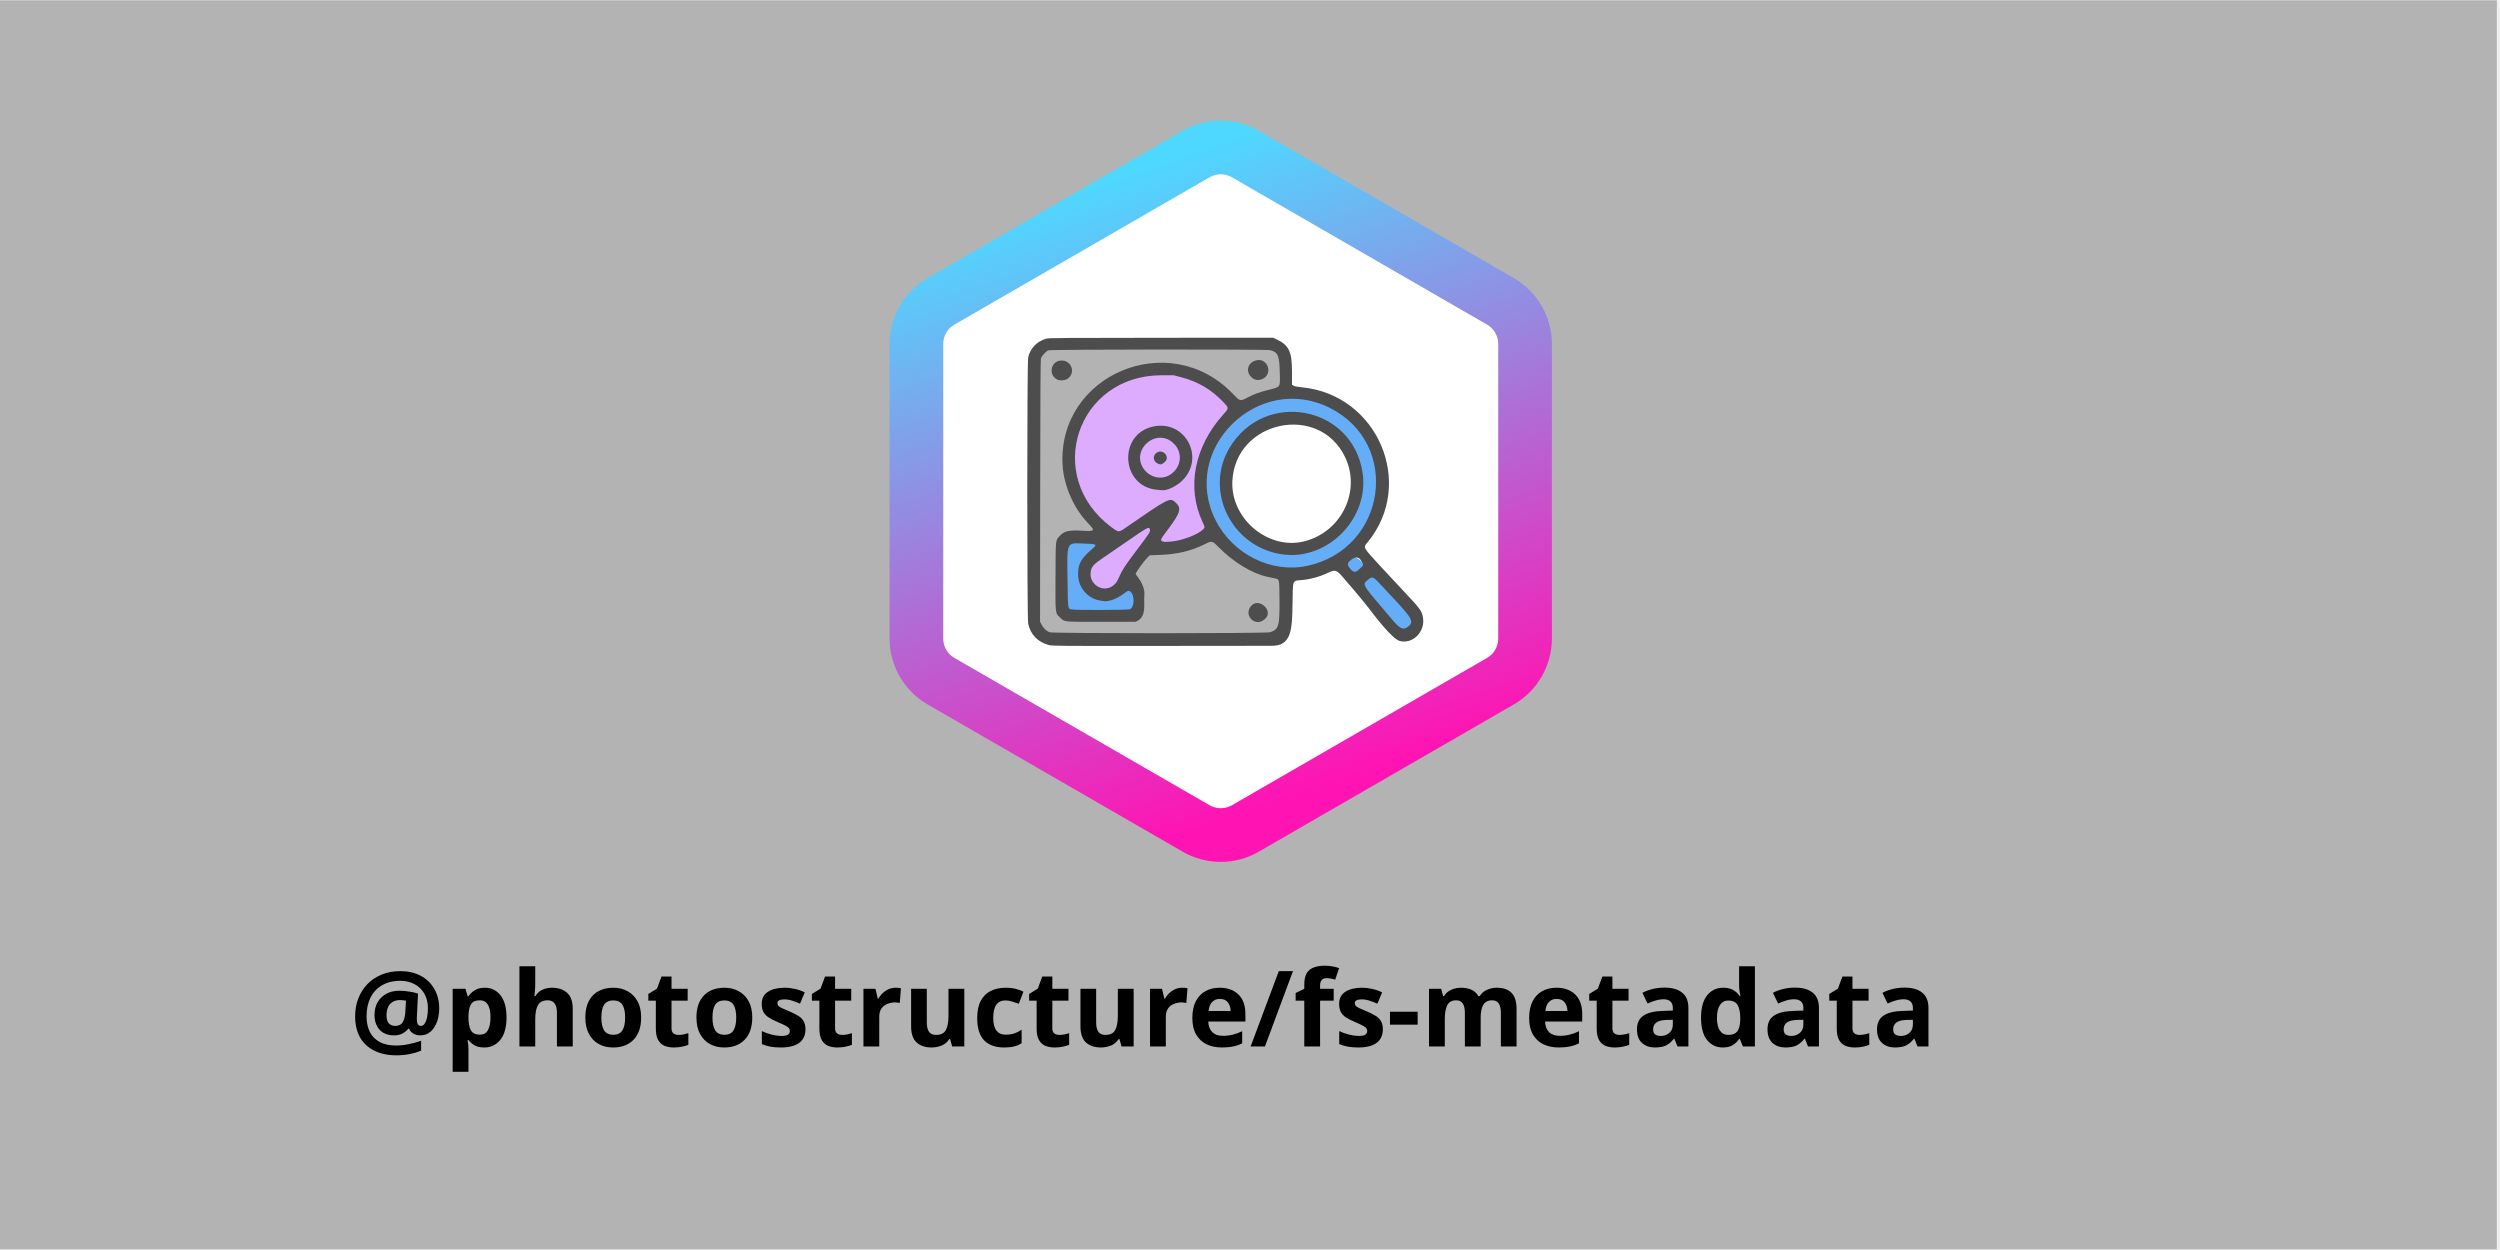
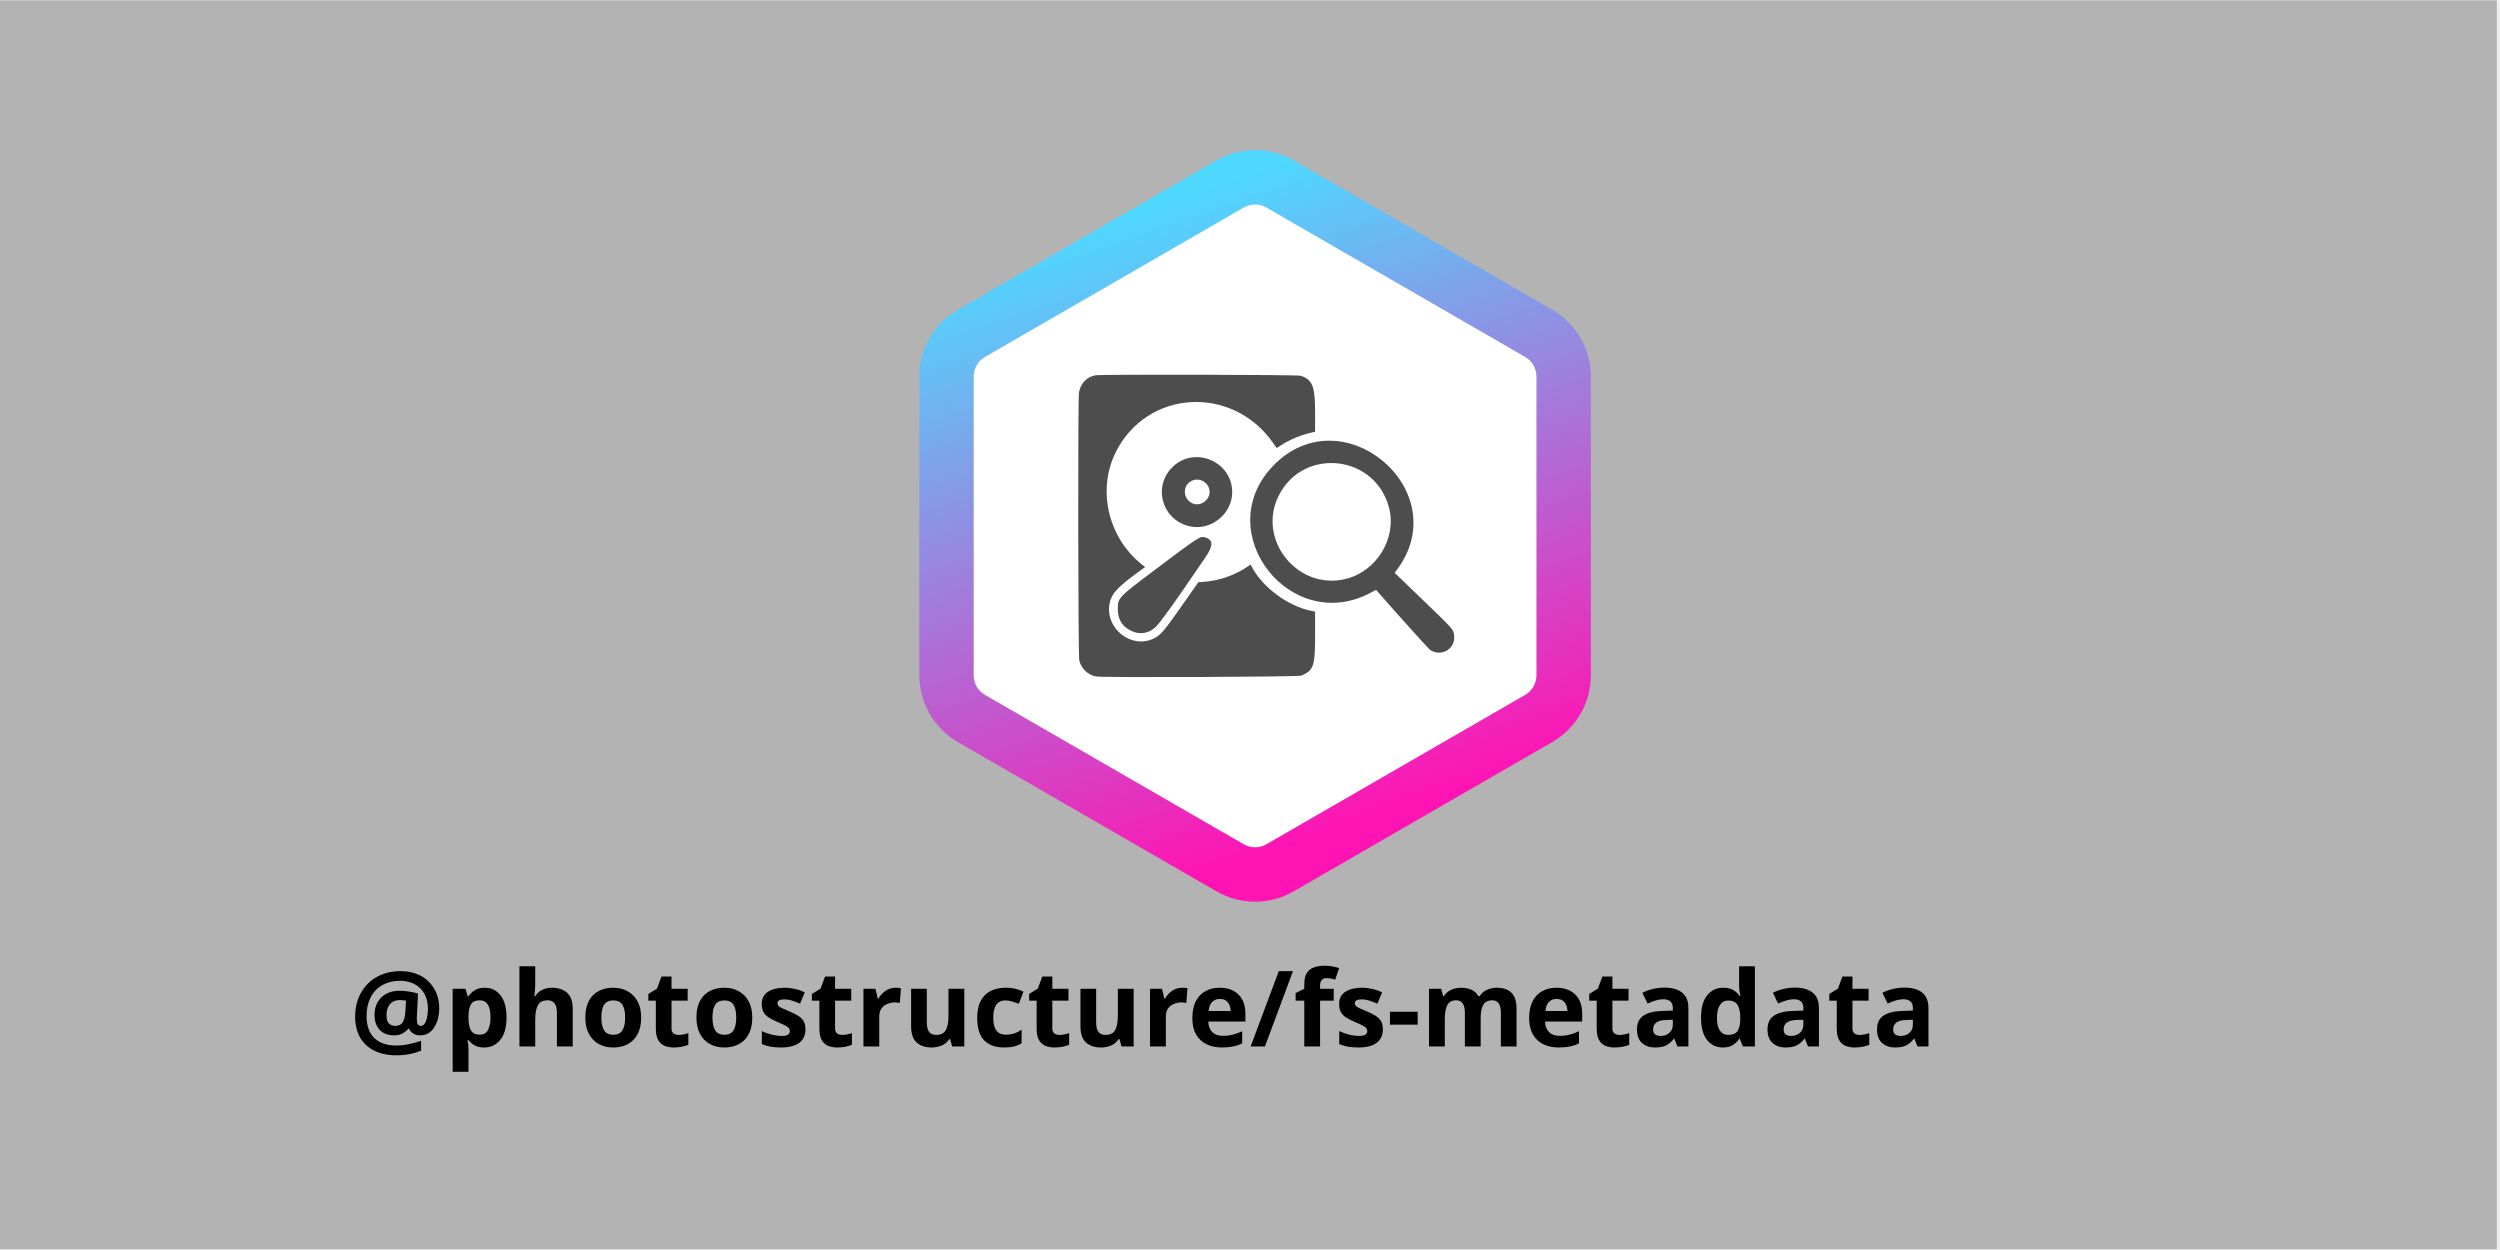
<svg xmlns="http://www.w3.org/2000/svg" xmlns:xlink="http://www.w3.org/1999/xlink" width="1280" height="640" viewBox="0 0 338.667 169.333" version="1.1" id="svg1">
  <defs id="defs1">
-     <linearGradient xlink:href="#a" id="linearGradient503" gradientUnits="userSpaceOnUse" gradientTransform="matrix(0.3885994,0.00297566,-0.00154596,0.2018906,-8.935672,-352.5791)" x1="352.158" y1="1902.979" x2="562.999" y2="2219.312" />
    <linearGradient id="a">
      <stop offset="0" stop-color="#4ed8ff" id="stop869" />
      <stop offset="1" stop-color="#ff14b3" id="stop871" />
    </linearGradient>
+     <linearGradient xlink:href="#a" id="linearGradient503" gradientUnits="userSpaceOnUse" gradientTransform="matrix(0.3940345,0.00301727,-0.00156758,0.2047143,-6.720298,-353.7486)" x1="352.158" y1="1902.979" x2="562.999" y2="2219.312" />
  </defs>
  <g id="layer1">
-     <rect style="fill:#b3b3b3;stroke-width:0.25;-inkscape-stroke:none;paint-order:markers fill stroke" id="rect3" width="338.739" height="169.2" x="-0.496" y="0.041" />
-     <path style="fill:#ffffff;stroke-width:0.034" d="m 166.772,110.628 c 0.415,-0.212 8.769,-5.094 33.716,-19.705 3.087,-1.808 3.48,-2.076 3.87,-2.637 0.643,-0.927 0.608,0.254 0.649,-21.776 l 0.038,-20.298 -0.278,-0.609 c -0.562,-1.231 -0.899,-1.467 -8.034,-5.638 -1.877,-1.098 -5.277,-3.089 -7.555,-4.425 -23.537,-13.81 -22.76,-13.378 -23.937,-13.301 -0.997,0.065 -0.296,-0.307 -8.924,4.739 -3.975,2.325 -10.985,6.42 -15.577,9.1 -4.592,2.68 -9.509,5.55 -10.926,6.378 -2.775,1.621 -3.48,2.181 -3.864,3.071 l -0.233,0.542 -0.016,20.375 c -0.021,22.907 -0.09,21.037 0.833,22.064 0.302,0.336 0.942,0.801 1.742,1.267 0.696,0.405 2.675,1.563 4.399,2.573 24.236,14.21 31.23,18.267 31.842,18.469 0.437,0.144 1.834,0.027 2.256,-0.188 z" id="path507" />
+     <rect style="fill:#b3b3b3;stroke-width:0.25;paint-order:markers fill stroke;stroke-dasharray:none" id="rect3" width="338.739" height="169.2" x="-0.496" y="0.041" />
    <g id="g3" transform="matrix(2.504823,0,0,2.504823,-159.048,-139.4595)" style="stroke-width:0.186">
      <g id="g2" style="stroke-width:0.186" />
    </g>
-     <path style="font-variation-settings:normal;baseline-shift:baseline;display:inline;overflow:visible;vector-effect:none;fill:url(#linearGradient503);fill-opacity:1;stroke:none;stroke-width:0.188;stroke-linecap:butt;stroke-linejoin:miter;stroke-miterlimit:4;stroke-dasharray:none;stroke-dashoffset:0;stroke-opacity:1;-inkscape-stroke:none;paint-order:markers fill stroke;enable-background:accumulate;stop-color:#000000" d="m 165.367,16.343 c -1.78,2.6e-5 -3.559,0.459 -5.149,1.378 l -34.562,19.955 c -3.182,1.837 -5.15,5.247 -5.15,8.921 l 5.9e-4,39.908 c 5e-5,3.674 1.968,7.083 5.15,8.92 l 34.561,19.954 c 3.182,1.837 7.119,1.837 10.301,-3e-5 l 34.561,-19.955 c 3.182,-1.837 5.15,-5.247 5.15,-8.921 l -5.4e-4,-39.908 c -1.1e-4,-3.674 -1.968,-7.083 -5.15,-8.92 L 170.517,17.721 c -1.591,-0.918 -3.371,-1.378 -5.15,-1.378 z m 3.7e-4,7.267 c 0.522,-4.3e-5 1.044,0.136 1.515,0.408 l 34.561,19.954 c 0.942,0.544 1.515,1.535 1.515,2.623 l 0.001,39.908 c 5e-5,1.088 -0.572,2.079 -1.514,2.623 l -34.562,19.955 c -0.942,0.544 -2.087,0.544 -3.029,-3.2e-4 L 129.292,89.127 c -0.942,-0.544 -1.514,-1.535 -1.514,-2.623 l -5.4e-4,-39.908 c -1.1e-4,-1.088 0.572,-2.079 1.514,-2.623 L 163.853,24.018 c 0.471,-0.272 0.992,-0.407 1.514,-0.407 z" id="path491" />
    <g id="g55" transform="matrix(2.504823,0,0,2.504823,791.5389,453.3662)" style="stroke-width:0.186" />
-     <g id="g66" transform="matrix(0.4226457,0,0,0.4226457,52.55562,16.57787)" style="stroke-width:1.104">
-       <path style="fill:#deacff;fill-opacity:1;stroke:#deacff;stroke-width:1.104;stroke-opacity:1" d="m 228.396,149.213 c -2.062,-0.666 -3.383,-2.662 -3.182,-4.809 0.182,-1.95 0.809,-2.699 4.087,-4.884 0.903,-0.602 3.895,-2.655 6.651,-4.564 7.421,-5.142 7.919,-5.423 8.212,-4.652 0.313,0.824 0.189,1.025 -4.285,6.956 -3.775,5.003 -4.56,6.216 -5.653,8.731 -1.155,2.659 -3.522,3.968 -5.829,3.223 z m 19.987,-14.847 c -0.968,-0.425 -0.945,-0.478 1.838,-4.196 3.858,-5.154 4.218,-6.588 2.12,-8.431 -1.755,-1.541 -2.011,-1.409 -16.241,8.417 -1.825,1.26 -2.015,1.241 -4.242,-0.422 -21.795,-16.275 -11.081,-48.67 16.1,-48.68 l 3.887,-0.001 2.457,0.645 c 5.29,1.388 9.582,3.907 13.323,7.82 1.992,2.084 1.991,2.014 0.056,4.173 -9.256,10.324 -11.757,23.374 -6.591,34.397 0.855,1.824 0.858,1.76 -0.131,2.63 -2.391,2.105 -10.639,4.497 -12.575,3.647 z m 0.991,-16.622 c 11.8,-2.461 10.526,-20.518 -1.449,-20.536 -13.314,-0.021 -14.595,19.484 -1.35,20.558 0.808,0.065 1.562,0.13 1.676,0.144 0.114,0.014 0.619,-0.06 1.123,-0.166 z m -3.952,-4.204 c -4.525,-1.415 -5.804,-7.741 -2.176,-10.764 2.905,-2.421 6.32,-2.278 8.824,0.37 4.478,4.735 -0.393,12.35 -6.648,10.394 z m 2.762,-4.091 c 1.672,-0.859 1.914,-2.503 0.53,-3.591 -1.833,-1.442 -4.375,1.365 -2.692,2.974 0.772,0.739 1.514,0.951 2.162,0.618 z" id="path69" />
-       <path style="fill:#b3b3b3;fill-opacity:1;stroke:#b3b3b3;stroke-width:1.104;stroke-opacity:1" d="m 212.093,163.433 c -1.038,-0.368 -2.051,-1.319 -2.604,-2.446 l -0.486,-0.989 0.057,-41.804 c 0.036,-26.678 0.118,-42.044 0.227,-42.468 0.218,-0.852 1.406,-2.147 2.358,-2.57 0.762,-0.339 69.585,-0.539 70.968,-0.206 2.621,0.631 3.039,1.546 3.193,6.981 0.148,5.216 0.408,4.81 -3.764,5.861 -2.774,0.699 -4.248,1.238 -6.46,2.364 -2.547,1.297 -2.379,1.34 -4.878,-1.252 -8.229,-8.536 -18.654,-11.588 -30.521,-8.936 -22.862,5.109 -31.887,33.787 -15.867,50.419 2.503,2.599 2.391,2.735 -2.068,2.492 -8.064,-0.439 -8.323,0.026 -8.32,14.942 l 0.002,10.549 0.41,0.864 c 0.485,1.022 1.662,2.209 2.561,2.583 0.557,0.232 2.106,0.267 11.66,0.266 l 11.018,-0.002 0.909,-0.522 c 1.944,-1.115 2.373,-2.222 2.373,-6.126 0,-3.377 -0.064,-3.601 -1.699,-5.935 -1.116,-1.594 -1.497,-2.305 -1.497,-2.798 0,-0.435 2.754,-4.251 3.795,-5.259 l 0.713,-0.691 3.144,-0.114 c 5.74,-0.208 10.081,-1.233 14.426,-3.407 2.426,-1.214 2.265,-1.265 5.302,1.694 4.454,4.34 10.333,7.81 14.77,8.716 0.238,0.049 0.626,0.13 0.864,0.181 0.238,0.051 0.665,0.138 0.95,0.194 2.226,0.437 2.159,0.201 2.159,7.629 0,7.789 -0.332,8.865 -3.017,9.78 -1.209,0.412 -69.518,0.42 -70.679,0.009 z m 68.806,-3.623 c 1.91,-1.519 1.785,-3.973 -0.267,-5.275 -2.497,-1.584 -5.88,1.043 -4.851,3.767 0.754,1.996 3.491,2.802 5.118,1.508 z M 217.873,82.172 c 1.659,-1.226 1.838,-3.383 0.406,-4.891 -2.74,-2.884 -7.412,0.908 -4.993,4.053 1.113,1.447 3.238,1.836 4.588,0.838 z m 62.442,0.156 c 2.49,-1.279 2.51,-4.653 0.034,-5.851 -2.133,-1.033 -4.887,0.761 -4.708,3.067 0.165,2.129 2.843,3.725 4.674,2.784 z" id="path68" />
-       <path style="fill:#65aef7;fill-opacity:1;stroke:#65aef7;stroke-width:1.104;stroke-opacity:1" d="m 324.121,161.762 c -0.323,-0.217 -1.428,-1.403 -2.456,-2.634 -1.028,-1.232 -3.063,-3.638 -4.522,-5.349 -4.439,-5.203 -4.636,-5.497 -4.153,-6.234 0.084,-0.127 2.719,-2.297 3.775,-1.277 0.253,0.245 0.567,0.563 0.927,0.939 2.843,2.969 8.524,9.468 9.386,10.615 1.857,2.472 -0.491,5.601 -2.957,3.941 z m -104.976,-5.648 c -1.258,-0.298 -1.184,0.19 -1.32,-8.688 -0.148,-9.69 0.002,-11.54 0.997,-12.367 0.195,-0.162 1.137,-0.179 4.028,-0.074 4.574,0.167 4.644,0.216 2.704,1.889 -3.424,2.952 -4.358,4.653 -4.368,7.947 -0.01,3.249 1.796,6.216 4.66,7.659 1.037,0.522 1.56,0.665 3.505,0.957 1.605,0.241 4.08,-0.621 6.145,-2.138 1.684,-1.238 1.865,-1.313 2.364,-0.986 1.521,0.997 1.488,5.097 -0.046,5.738 -0.624,0.261 -17.593,0.317 -18.669,0.062 z m 90.091,-12.267 c -1.959,-1.541 -2.502,-3.747 -0.408,-4.257 0.523,-0.127 1.897,0.696 2.727,1.483 0.393,0.373 0.664,0.739 0.664,0.991 0,0.091 -0.017,0.183 -0.048,0.277 -0.148,0.446 -0.622,0.908 -1.16,1.23 -0.651,0.389 -1.397,0.573 -1.775,0.276 z m -24.397,-1.62 c -21.849,-4.688 -29.879,-29.931 -14.436,-45.38 19.081,-19.088 51.293,-2.157 45.741,24.041 -3.03,14.298 -17.655,24.267 -31.305,21.339 z m 9.023,-4.072 c 15.741,-3.21 23.627,-20.757 15.478,-34.438 -8.877,-14.903 -30.602,-14.547 -39.634,0.649 -9.848,16.57 5.222,37.65 24.155,33.788 z" id="path67" />
-       <path style="fill:#4d4d4d;fill-opacity:1;stroke-width:1.104" d="m 211.812,167.524 c -3.54,-0.957 -5.878,-3.375 -6.607,-6.835 -0.385,-1.826 -0.386,-83.749 -5.6e-4,-85.383 0.692,-2.934 2.78,-5.104 5.751,-5.976 0.815,-0.239 4.873,-0.271 36.843,-0.29 l 35.927,-0.021 1.075,0.505 c 3.96,1.862 4.962,3.948 4.962,10.337 v 4.219 l 0.514,0.313 c 0.353,0.215 1.208,0.381 2.721,0.53 24.24,2.391 36.362,30.854 21.098,49.537 -1.576,1.929 -1.857,1.397 4.249,8.064 1.231,1.344 4.457,4.799 7.169,7.677 5.408,5.739 5.865,6.364 6.231,8.521 0.767,4.519 -3.245,8.58 -7.42,7.51 -2.576,-0.66 -8.669,-8.849 -10.007,-10.592 -1.959,-2.553 -6.677,-8.119 -8.811,-10.521 -2.135,-2.402 -2.703,-1.257 -6.156,0.088 -2.253,0.878 -4.907,1.357 -6.392,1.485 -3.166,0.271 -2.891,-0.35 -3.023,7.51 -0.138,8.157 -0.193,13.71 -6.823,13.569 l -35.067,0.034 c -33.45,0.032 -35.121,0.019 -36.232,-0.281 z m 70.96,-4.1 c 2.732,-0.931 3.043,-1.99 2.98,-10.124 -0.057,-7.278 0.046,-6.852 -1.742,-7.204 -0.59,-0.116 -1.227,-0.246 -1.417,-0.289 -0.19,-0.043 -0.509,-0.112 -0.708,-0.154 -4.837,-1.016 -10.917,-4.698 -15.53,-9.404 -2.108,-2.15 -2.263,-2.189 -4.441,-1.102 -4.48,2.235 -8.863,3.284 -14.597,3.492 l -3.145,0.114 -0.712,0.69 c -1.04,1.007 -3.794,4.824 -3.794,5.258 0,0.502 3.168,3.249 2.759,7.154 -0.248,2.37 0.942,6.868 -2.83,8.23 h -11.026 c -12.349,0 -11.606,0.073 -13.065,-1.292 -1.67,-1.562 -1.596,-0.927 -1.54,-13.352 0.055,-12.134 -0.02,-11.409 1.34,-12.884 1.44,-1.562 2.876,-1.906 7.001,-1.678 4.397,0.243 4.511,0.102 2.006,-2.499 -4.534,-4.707 -7.713,-12.01 -8.08,-18.56 -1.624,-28.946 34.145,-43.993 54.474,-22.916 2.499,2.591 2.331,2.548 4.878,1.251 2.207,-1.123 3.683,-1.664 6.446,-2.362 4.194,-1.059 3.928,-0.683 3.825,-5.404 -0.125,-5.676 -0.546,-6.694 -3.052,-7.38 -1.134,-0.31 -70.397,-0.252 -71.137,0.059 -0.826,0.348 -2.166,1.842 -2.386,2.661 -0.125,0.465 -0.197,13.814 -0.228,42.473 l -0.046,41.795 0.486,0.989 c 0.553,1.127 1.566,2.078 2.604,2.446 1.161,0.412 69.47,0.403 70.679,-0.009 z m -5.968,-8.58 c 2.423,-2.482 6.887,1.521 4.564,4.058 -3.178,3.471 -7.538,-1.011 -4.564,-4.058 z M 214.484,82.417 c -2.833,-1.444 -2.094,-5.737 1.043,-6.06 3.441,-0.355 5.107,3.774 2.346,5.815 -0.751,0.555 -2.529,0.684 -3.39,0.245 z m 62.839,-0.284 c -2.787,-1.897 -1.926,-5.478 1.428,-5.938 2.723,-0.373 4.527,3.119 2.692,5.209 -1.055,1.202 -2.936,1.534 -4.119,0.729 z m 49.426,79.665 c 2.296,-1.635 1.793,-2.606 -5.198,-10.036 -5.815,-6.18 -5.622,-6.568 -7.3,-5.256 -1.791,1.4 -2.155,1.357 2.892,7.273 1.459,1.71 3.494,4.117 4.522,5.349 2.587,3.101 3.676,3.673 5.084,2.67 z m -88.934,-5.747 c 1.534,-0.641 1.567,-4.741 0.046,-5.738 -0.499,-0.327 -0.68,-0.252 -2.364,0.986 -2.064,1.517 -4.54,2.378 -6.145,2.138 -1.945,-0.292 -2.468,-0.434 -3.505,-0.957 -2.864,-1.443 -4.67,-4.41 -4.66,-7.659 0.01,-3.295 0.945,-4.995 4.368,-7.947 1.94,-1.673 1.87,-1.722 -2.704,-1.889 -5.479,-0.2 -5.227,-0.824 -5.025,12.44 0.135,8.879 0.061,8.39 1.32,8.688 1.076,0.255 18.045,0.198 18.669,-0.062 z m -5.892,-7.243 c 1.116,-0.658 1.646,-1.307 2.303,-2.819 1.093,-2.515 1.878,-3.728 5.653,-8.731 4.475,-5.93 4.599,-6.132 4.285,-6.956 -0.293,-0.771 -0.791,-0.489 -8.212,4.652 -2.755,1.909 -5.748,3.963 -6.651,4.564 -3.278,2.184 -3.904,2.933 -4.087,4.884 -0.337,3.606 3.637,6.216 6.708,4.406 z m 79.509,-5.692 c 1.225,-1.225 1.543,-1.023 0.394,-2.777 -0.948,-1.447 -2.309,-0.799 -3.067,-0.156 -0.759,0.643 -1.63,1.163 -0.586,2.555 1.26,1.681 1.971,1.666 3.259,0.377 z m -16.778,-0.975 c 25.436,-5.475 30.221,-39.113 7.204,-50.639 -23.001,-11.518 -48.119,13.266 -36.554,36.066 5.524,10.89 17.904,17.037 29.35,14.573 z m -7.914,-3.664 c -16.24,-2.242 -25.249,-20.284 -17.032,-34.11 11.242,-18.917 39.531,-13.599 42.693,8.025 2.128,14.553 -11.182,28.083 -25.661,26.085 z m 7.107,-4.229 c 11.838,-3.072 18.103,-16.114 12.94,-26.938 -8.31,-17.426 -35.147,-11.781 -36.138,7.601 -0.622,12.171 11.589,22.35 23.197,19.337 z m -40.619,-0.24 c 3.41,-0.824 6.354,-2.077 7.732,-3.29 0.989,-0.87 0.986,-0.806 0.131,-2.63 -5.166,-11.024 -2.665,-24.073 6.591,-34.397 1.935,-2.158 1.936,-2.089 -0.056,-4.173 -3.741,-3.913 -8.033,-6.432 -13.323,-7.82 l -2.457,-0.645 -3.887,0.001 c -27.181,0.01 -37.894,32.405 -16.1,48.68 2.227,1.663 2.418,1.682 4.242,0.422 14.231,-9.826 14.486,-9.958 16.241,-8.417 2.098,1.842 1.738,3.276 -2.12,8.431 -2.782,3.717 -2.806,3.771 -1.838,4.196 0.519,0.228 3.258,0.026 4.843,-0.357 z m -6.651,-16.244 c -11.668,-0.946 -12.705,-17.907 -1.241,-20.296 10.356,-2.158 16.773,10.219 9.085,17.522 -1.704,1.619 -4.804,3.086 -6.168,2.918 -0.114,-0.014 -0.868,-0.079 -1.676,-0.144 z m 3.437,-4.451 c 4.047,-1.988 5.06,-6.993 2.057,-10.168 -5.646,-5.97 -14.73,2.232 -9.392,8.48 1.812,2.12 4.973,2.848 7.334,1.687 z m -3.092,-3.864 c -1.715,-0.682 -1.964,-2.701 -0.446,-3.627 2.006,-1.223 4.257,1.408 2.56,2.991 -0.871,0.812 -1.325,0.949 -2.114,0.635 z" id="path66" />
-     </g>
    <text xml:space="preserve" style="font-size:14.294px;text-align:start;writing-mode:lr-tb;direction:ltr;text-anchor:start;fill:#4d4d4d;stroke-width:0.183;-inkscape-stroke:none;paint-order:markers fill stroke" x="163.786" y="141.756" id="text3">
      <tspan id="tspan3" style="font-style:normal;font-variant:normal;font-weight:bold;font-stretch:normal;font-family:'Roboto Mono';-inkscape-font-specification:'Roboto Mono Bold';text-align:center;text-anchor:middle;fill:#000000;stroke-width:0.183" x="163.786" y="141.756">@photostructure/fs-metadata</tspan>
    </text>
+     <path style="fill:#ffffff;stroke-width:0.034" d="m 171.445,115.937 c 0.421,-0.216 8.891,-5.166 34.188,-19.98 3.131,-1.833 3.529,-2.105 3.924,-2.674 0.652,-0.94 0.617,0.257 0.659,-22.08 l 0.038,-20.581 -0.282,-0.617 c -0.57,-1.248 -0.912,-1.488 -8.146,-5.717 -1.904,-1.113 -5.351,-3.132 -7.661,-4.487 -23.866,-14.003 -23.078,-13.566 -24.272,-13.488 -1.011,0.066 -0.3,-0.311 -9.049,4.805 -4.031,2.357 -11.139,6.51 -15.795,9.227 -4.656,2.718 -9.642,5.628 -11.079,6.467 -2.814,1.644 -3.529,2.212 -3.918,3.114 l -0.237,0.549 -0.016,20.66 c -0.022,23.227 -0.091,21.331 0.844,22.373 0.306,0.341 0.955,0.813 1.767,1.285 0.706,0.41 2.713,1.585 4.461,2.609 24.575,14.409 31.667,18.522 32.288,18.727 0.443,0.146 1.859,0.027 2.287,-0.191 z" id="path507" />
+     <g id="g3-0" transform="matrix(2.539857,0,0,2.539857,-158.9322,-137.6481)" style="stroke-width:0.184">
+       <g id="g2-6" style="stroke-width:0.184" />
+     </g>
+     <path style="font-variation-settings:normal;baseline-shift:baseline;display:inline;overflow:visible;vector-effect:none;fill:url(#linearGradient503);fill-opacity:1;stroke:none;stroke-width:0.188;stroke-linecap:butt;stroke-linejoin:miter;stroke-miterlimit:4;stroke-dasharray:none;stroke-dashoffset:0;stroke-opacity:1;-inkscape-stroke:none;paint-order:markers fill stroke;enable-background:accumulate;stop-color:#000000" d="m 170.02,20.334 c -1.804,5.4e-5 -3.608,0.465 -5.221,1.397 l -35.045,20.234 c -3.226,1.863 -5.222,5.32 -5.222,9.045 l 6e-4,40.466 c 5e-5,3.725 1.996,7.182 5.222,9.045 l 35.045,20.233 c 3.226,1.863 7.218,1.863 10.445,0 l 35.044,-20.234 c 3.226,-1.863 5.222,-5.32 5.222,-9.045 l -5.4e-4,-40.466 c -1.1e-4,-3.725 -1.996,-7.182 -5.222,-9.045 L 175.242,21.731 c -1.613,-0.931 -3.418,-1.397 -5.222,-1.397 z m 3.8e-4,7.368 c 0.529,-5.4e-5 1.058,0.138 1.536,0.414 l 35.045,20.233 c 0.955,0.552 1.536,1.557 1.536,2.66 l 0.001,40.466 c 5e-5,1.103 -0.58,2.108 -1.536,2.66 l -35.045,20.234 c -0.955,0.552 -2.116,0.551 -3.071,-3.8e-4 L 133.441,94.136 c -0.955,-0.552 -1.536,-1.557 -1.536,-2.66 l -5.4e-4,-40.466 c -1.1e-4,-1.103 0.58,-2.108 1.536,-2.66 l 35.045,-20.234 c 0.478,-0.276 1.006,-0.413 1.535,-0.413 z" id="path491" />
+     <g id="g55-3" transform="matrix(2.539857,0,0,2.539857,804.9501,463.469)" style="stroke-width:0.184" />
+     <path style="fill:#4d4d4d;stroke-width:0.467" d="m 148.484,91.644 c -1.151,-0.237 -2.017,-1.073 -2.281,-2.202 -0.158,-0.673 -0.194,-35.439 -0.038,-36.283 0.231,-1.25 1.045,-2.095 2.237,-2.32 0.742,-0.14 27.391,-0.082 27.807,0.061 1.607,0.553 1.944,1.427 1.944,5.041 v 2.541 l -0.755,0.184 c -1.31,0.319 -2.771,0.947 -3.906,1.679 l -0.539,0.347 -0.505,-0.715 c -5.565,-7.884 -17.056,-7.202 -21.293,1.264 -2.555,5.105 -1.059,11.567 3.525,15.225 l 0.441,0.352 -0.627,0.455 c -3.072,2.232 -3.893,3.098 -4.166,4.397 -0.721,3.429 2.948,6.353 6.021,4.796 0.926,-0.47 1.358,-0.986 4.129,-4.943 l 1.858,-2.653 0.787,-0.055 c 1.971,-0.138 4.108,-0.871 5.746,-1.969 l 0.552,-0.37 0.132,0.259 c 1.43,2.795 4.926,5.393 8.096,6.017 l 0.503,0.099 v 3.115 c 0,4.301 -0.182,4.839 -1.877,5.563 -0.395,0.168 -26.998,0.278 -27.792,0.114 z m 45.708,-3.361 c -0.134,-0.049 -0.368,-0.177 -0.518,-0.29 -0.207,-0.155 -5.051,-5.544 -7.006,-7.795 l -0.26,-0.299 -0.576,0.316 c -10.918,6.001 -21.978,-8.062 -13.417,-17.058 9.362,-9.838 24.987,3.358 16.739,14.136 l -0.229,0.298 3.123,3.007 c 5.145,4.955 4.881,4.653 4.943,5.663 0.091,1.484 -1.353,2.526 -2.8,2.02 z m -11.884,-9.856 c 4.208,-1.039 6.943,-5.557 5.855,-9.674 -1.896,-7.178 -11.608,-8.228 -14.936,-1.616 -3.005,5.972 2.566,12.898 9.08,11.29 z m -28.704,7.182 c -1.429,-0.514 -2.181,-1.571 -2.181,-3.063 0,-1.54 0.06,-1.607 4.518,-4.967 6.494,-4.895 6.604,-4.967 7.291,-4.783 1.158,0.312 1.158,1.135 -7.6e-4,2.801 -0.441,0.634 -1.164,1.686 -1.605,2.337 -2.507,3.7 -4.392,6.31 -4.995,6.919 -0.849,0.857 -1.968,1.136 -3.027,0.756 z m 7.532,-14.32 c -3.808,-0.882 -5.04,-5.545 -2.155,-8.156 3.018,-2.731 7.942,-0.537 7.942,3.538 0,2.968 -2.904,5.286 -5.787,4.618 z m 1.738,-3.142 c 1.129,-0.582 1.329,-1.942 0.404,-2.754 -1.086,-0.953 -2.784,-0.196 -2.772,1.235 0.011,1.234 1.307,2.066 2.367,1.519 z" id="path74" />
  </g>
</svg>
